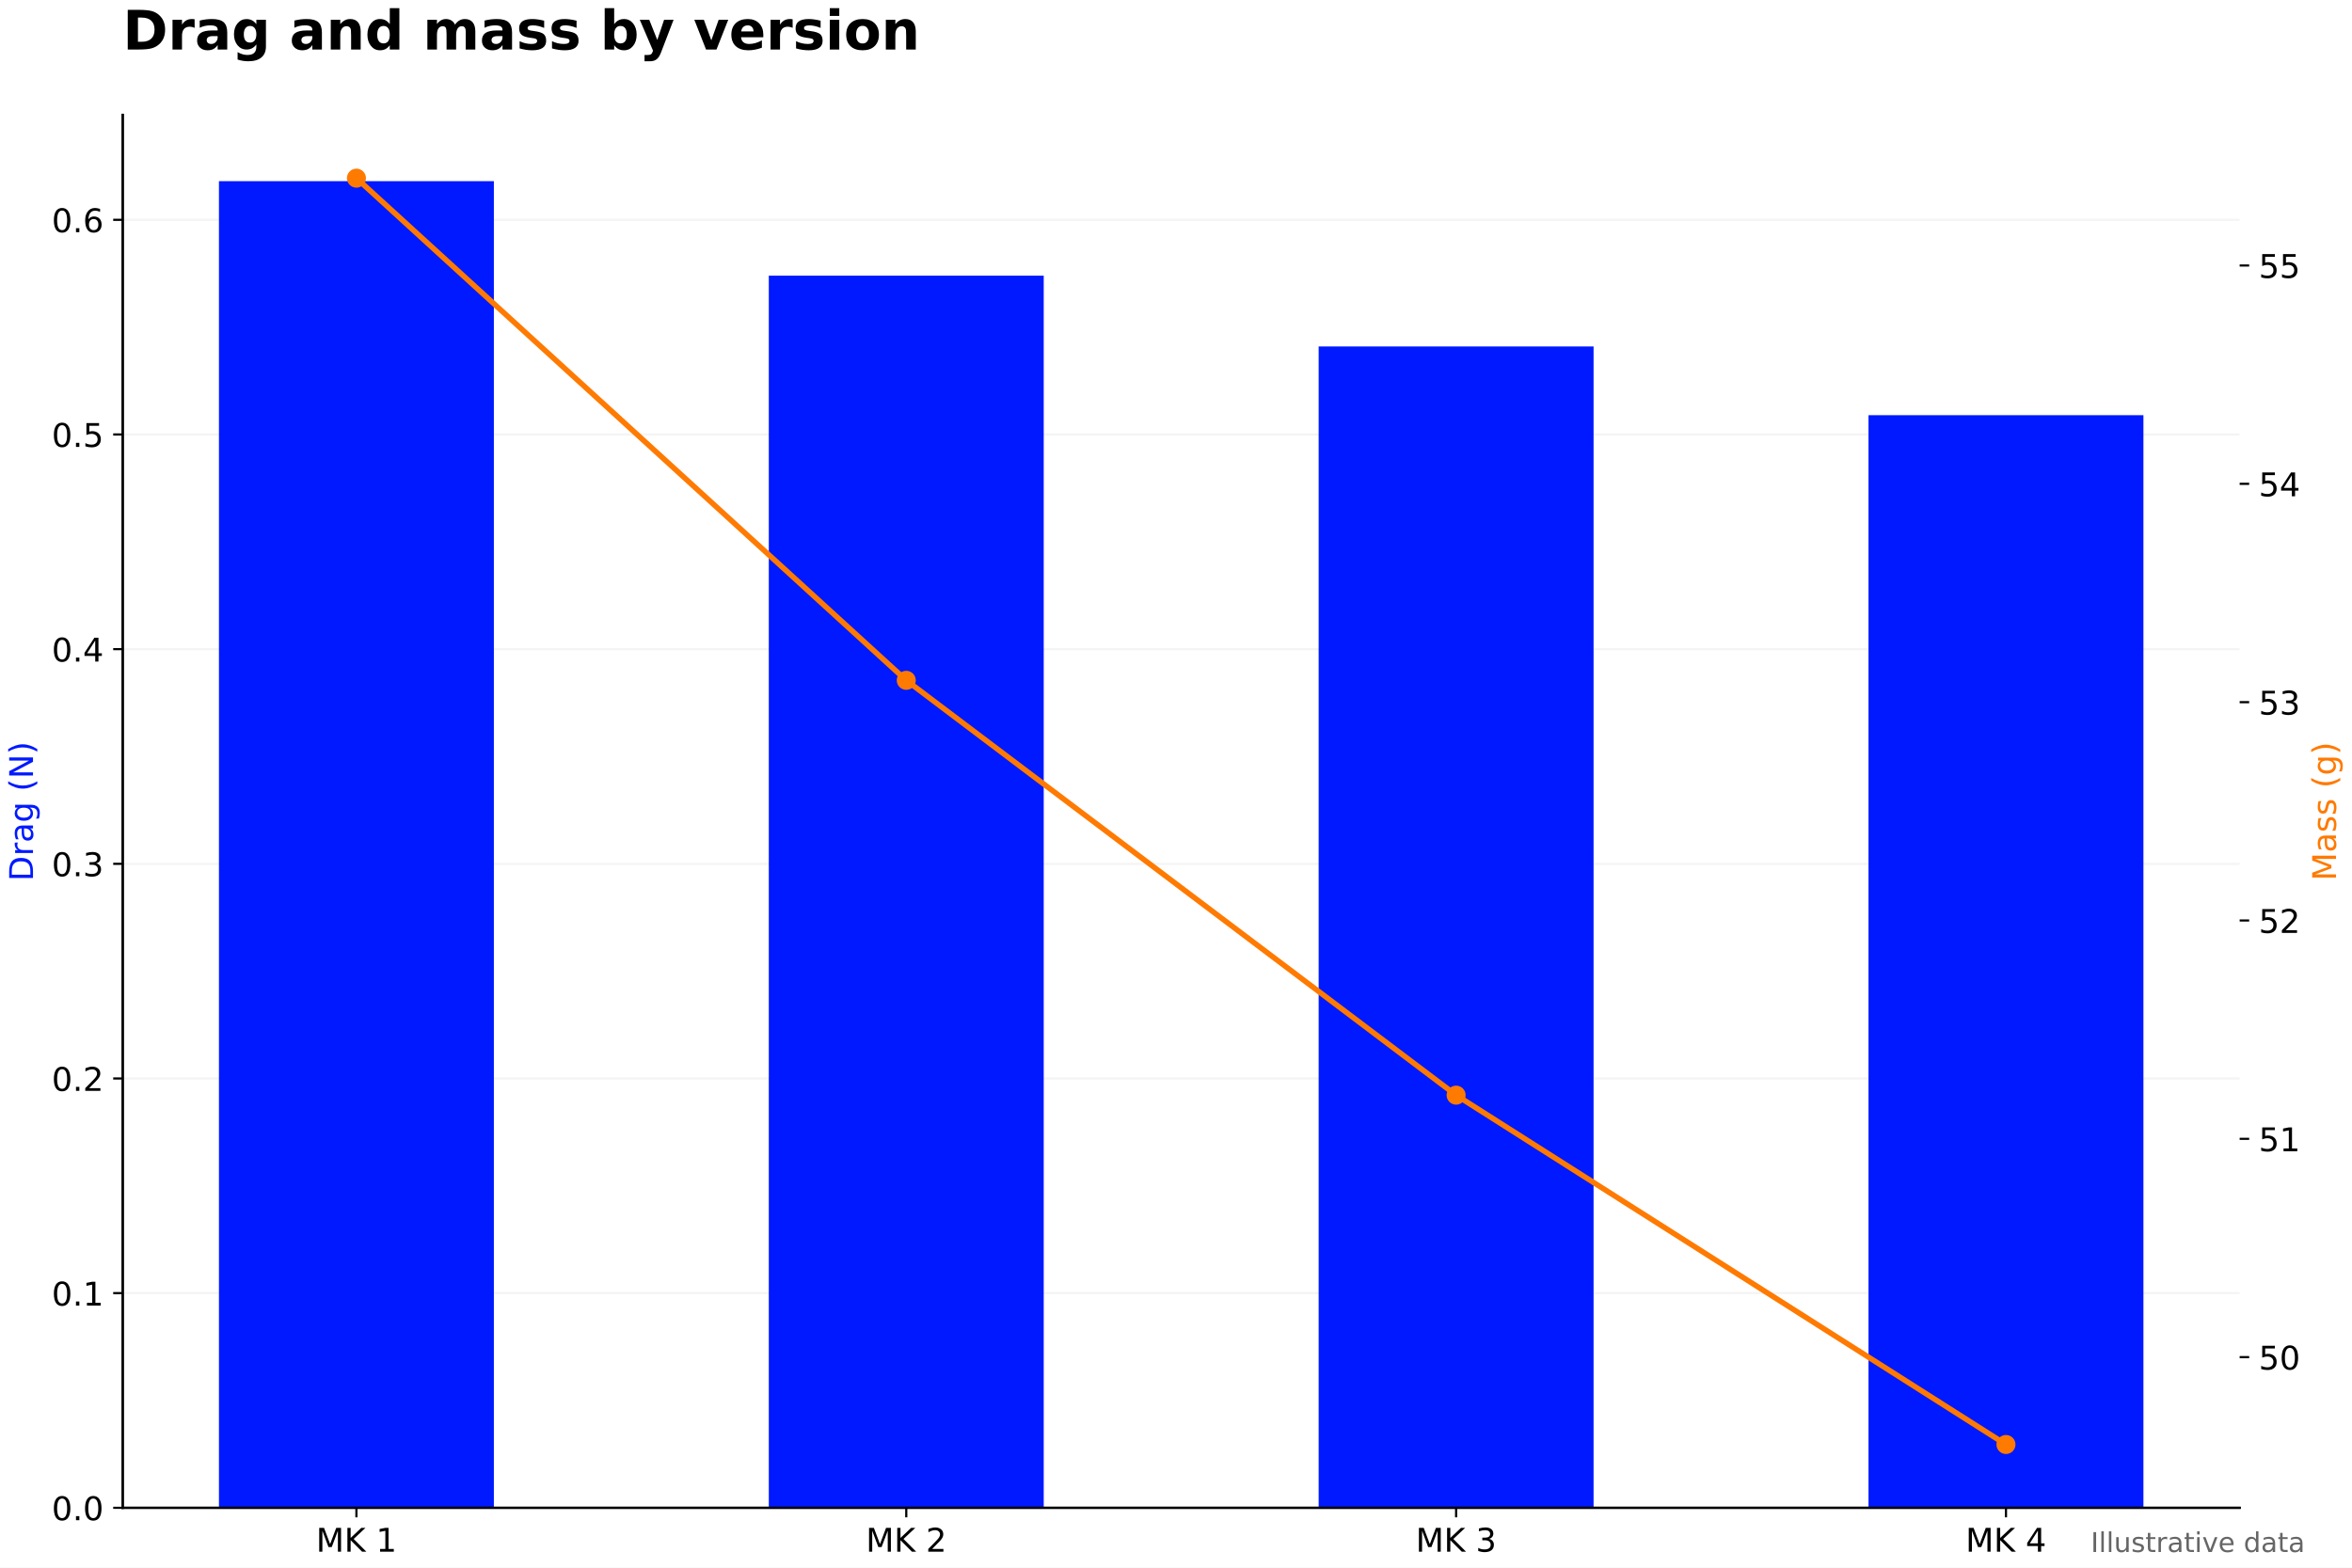
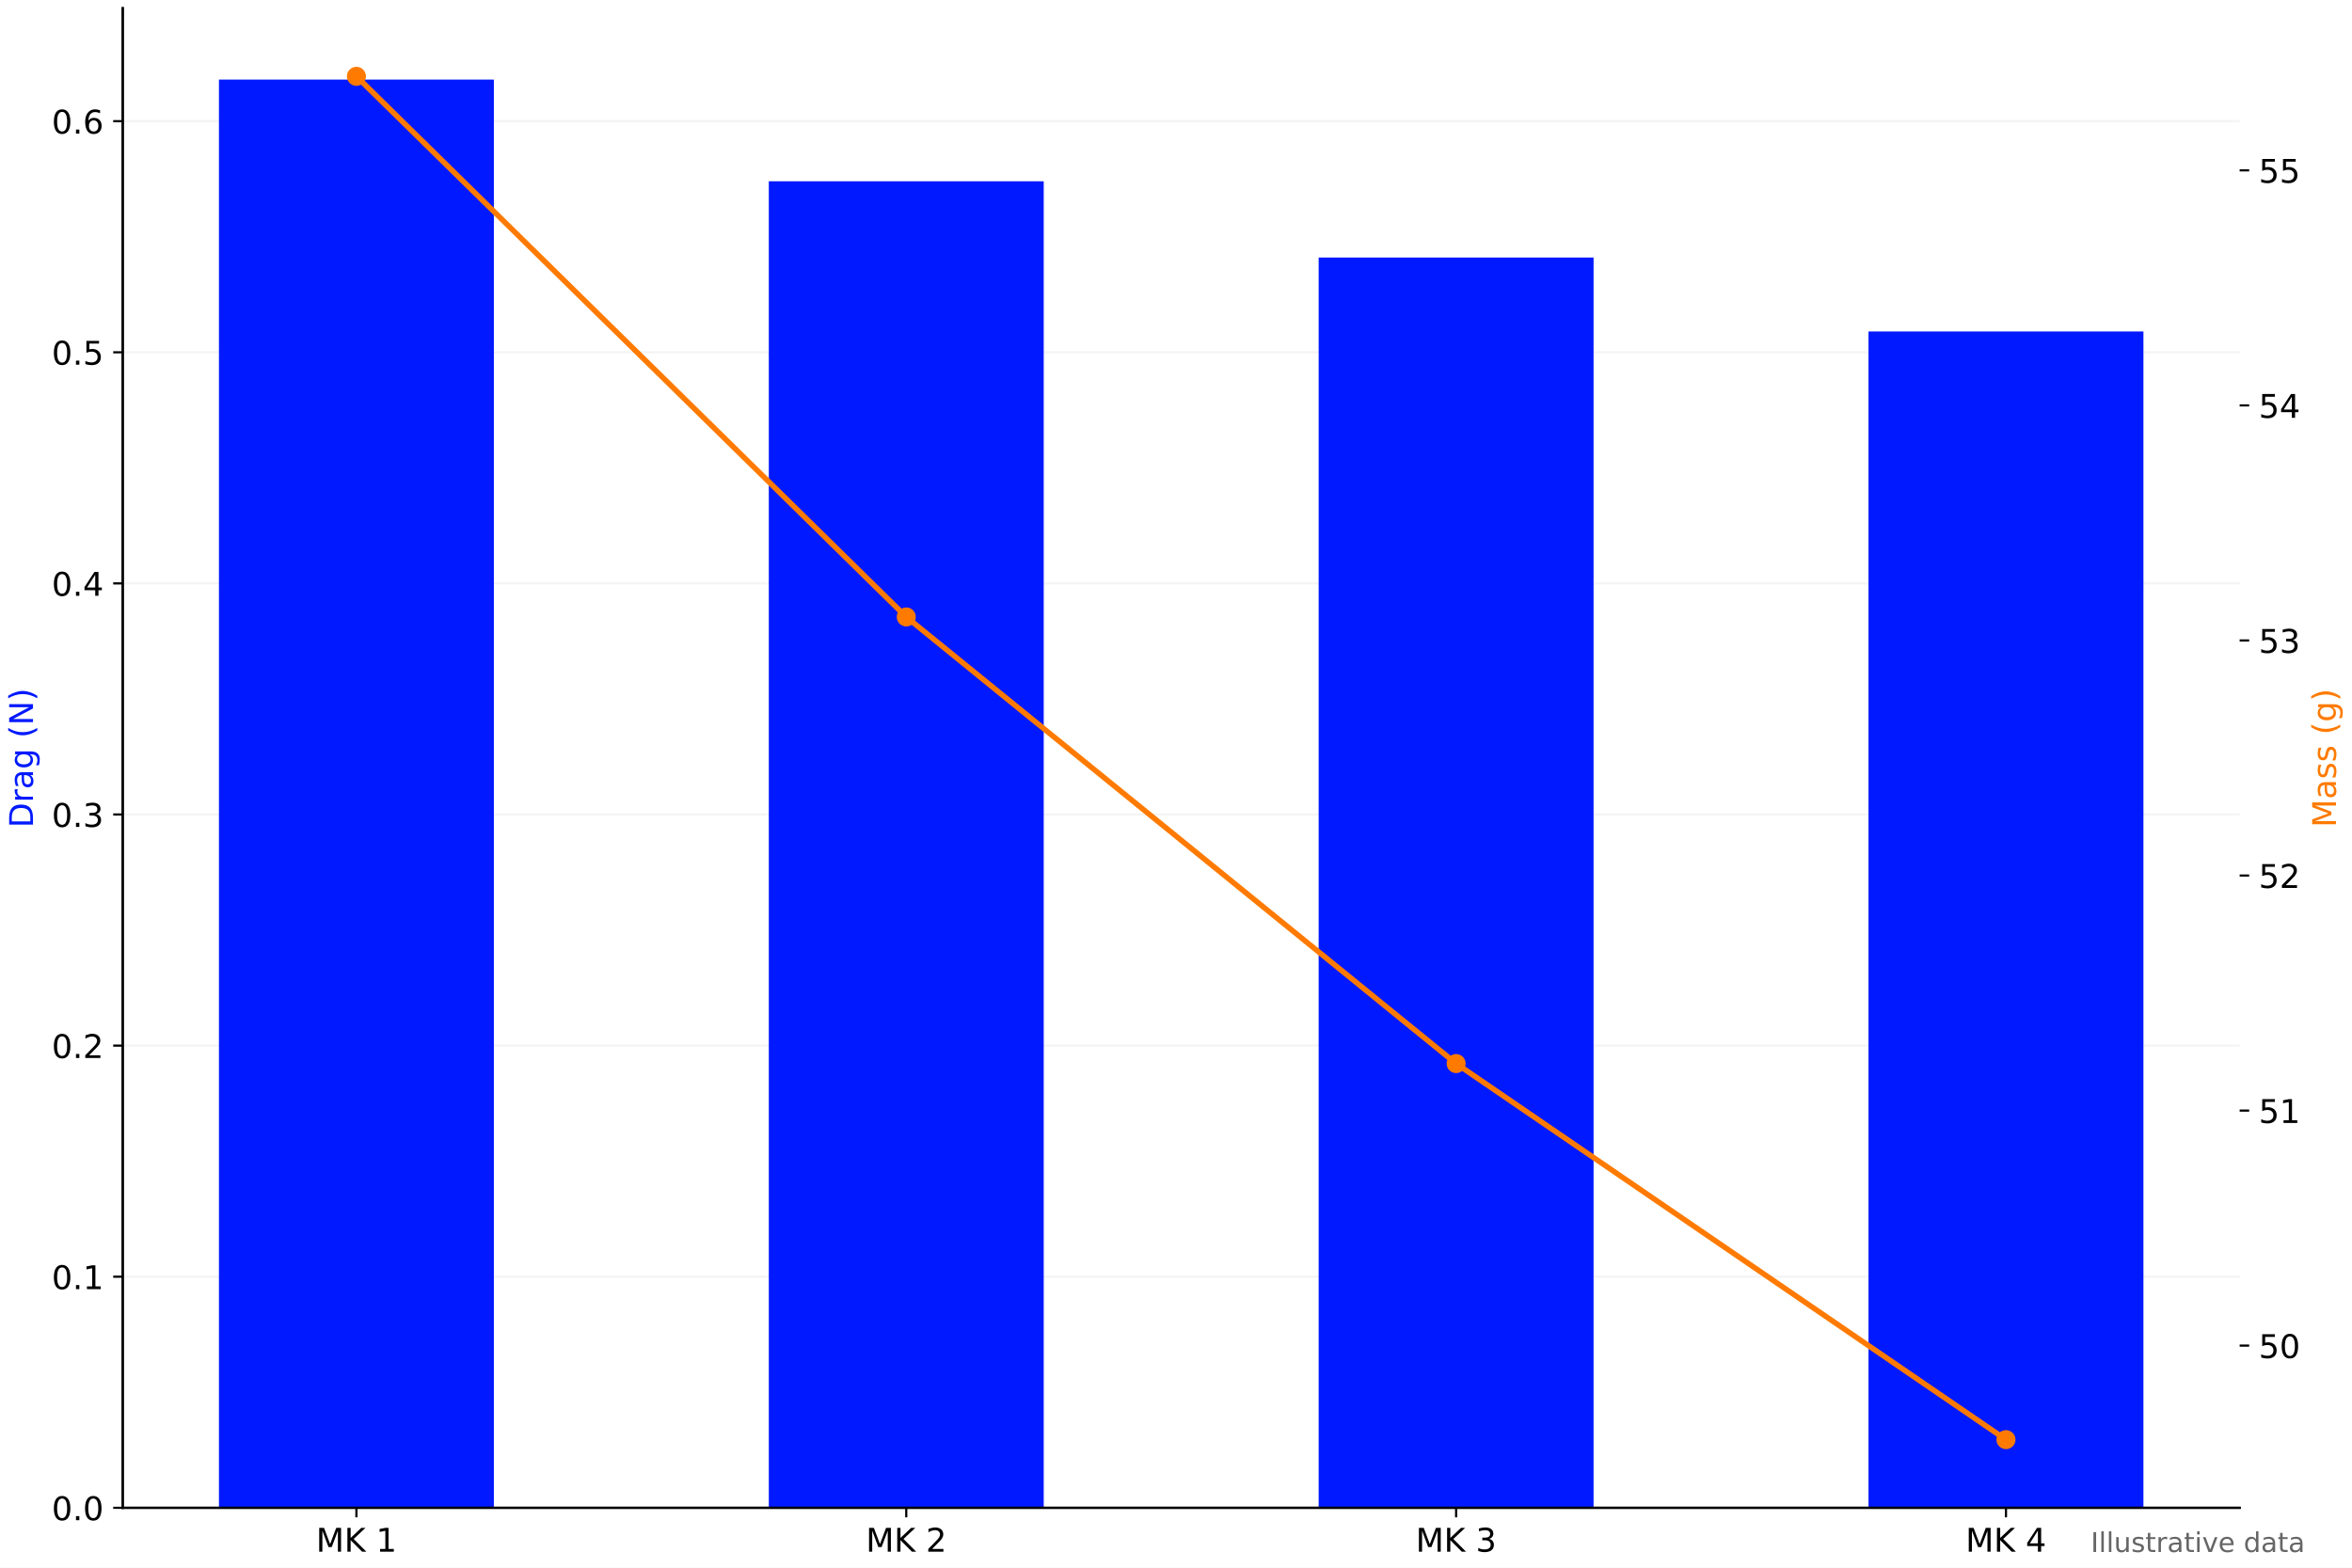
<svg xmlns="http://www.w3.org/2000/svg" xmlns:xlink="http://www.w3.org/1999/xlink" width="864pt" height="576pt" viewBox="0 0 864 576" version="1.1">
  <defs>
    <style type="text/css">*{stroke-linejoin: round; stroke-linecap: butt}</style>
  </defs>
  <g id="figure_1">
    <g id="patch_1">
-       <path d="M 0 576  L 864 576  L 864 0  L 0 0  z " style="fill: #ffffff" />
+       <path d="M 0 576 L 864 576 L 864 0 L 0 0 z " style="fill: #ffffff" />
    </g>
    <g id="axes_1">
      <g id="patch_2">
-         <path d="M 45.084 554  L 822.73 554  L 822.73 42.197  L 45.084 42.197  z " style="fill: #ffffff" />
+         <path d="M 45.084 554 L 822.73 554 L 822.73 3 L 45.084 3 z " style="fill: #ffffff" />
      </g>
      <g id="matplotlib.axis_1">
        <g id="xtick_1">
          <g id="line2d_1">
            <defs>
-               <path id="m689974289a" d="M 0 0  L 0 3.5  " style="stroke: #000000; stroke-width: 0.8" />
+               <path id="mc1ea5f34f2" d="M 0 0 L 0 3.5 " style="stroke: #000000; stroke-width: 0.8" />
            </defs>
            <g>
-               <use xlink:href="#m689974289a" x="130.928" y="554" style="stroke: #000000; stroke-width: 0.8" />
+               <use xlink:href="#mc1ea5f34f2" x="130.928" y="554" style="stroke: #000000; stroke-width: 0.8" />
            </g>
          </g>
          <g id="text_1">
            <text style="font-size: 12px; font-family: 'DejaVu Sans'; text-anchor: middle" x="130.928" y="570.117" transform="rotate(-0 130.928 570.1169)">MK 1</text>
          </g>
        </g>
        <g id="xtick_2">
          <g id="line2d_2">
            <g>
-               <use xlink:href="#m689974289a" x="332.914" y="554" style="stroke: #000000; stroke-width: 0.8" />
+               <use xlink:href="#mc1ea5f34f2" x="332.914" y="554" style="stroke: #000000; stroke-width: 0.8" />
            </g>
          </g>
          <g id="text_2">
            <text style="font-size: 12px; font-family: 'DejaVu Sans'; text-anchor: middle" x="332.914" y="570.117" transform="rotate(-0 332.9139 570.1169)">MK 2</text>
          </g>
        </g>
        <g id="xtick_3">
          <g id="line2d_3">
            <g>
-               <use xlink:href="#m689974289a" x="534.9" y="554" style="stroke: #000000; stroke-width: 0.8" />
+               <use xlink:href="#mc1ea5f34f2" x="534.9" y="554" style="stroke: #000000; stroke-width: 0.8" />
            </g>
          </g>
          <g id="text_3">
            <text style="font-size: 12px; font-family: 'DejaVu Sans'; text-anchor: middle" x="534.9" y="570.117" transform="rotate(-0 534.8998 570.1169)">MK 3</text>
          </g>
        </g>
        <g id="xtick_4">
          <g id="line2d_4">
            <g>
-               <use xlink:href="#m689974289a" x="736.886" y="554" style="stroke: #000000; stroke-width: 0.8" />
+               <use xlink:href="#mc1ea5f34f2" x="736.886" y="554" style="stroke: #000000; stroke-width: 0.8" />
            </g>
          </g>
          <g id="text_4">
            <text style="font-size: 12px; font-family: 'DejaVu Sans'; text-anchor: middle" x="736.886" y="570.117" transform="rotate(-0 736.8857 570.1169)">MK 4</text>
          </g>
        </g>
      </g>
      <g id="matplotlib.axis_2">
        <g id="ytick_1">
          <g id="line2d_5">
-             <path d="M 45.084 554  L 822.73 554  " clip-path="url(#pa8070c8a7a)" style="fill: none; stroke: #b0b0b0; stroke-opacity: 0.13; stroke-width: 0.8; stroke-linecap: square" />
+             <path d="M 45.084 554 L 822.73 554 " clip-path="url(#p65b7e4e9c4)" style="fill: none; stroke: #b0b0b0; stroke-opacity: 0.13; stroke-width: 0.8; stroke-linecap: square" />
          </g>
          <g id="line2d_6">
            <defs>
-               <path id="m77b85522e2" d="M 0 0  L -3.5 0  " style="stroke: #000000; stroke-width: 0.8" />
+               <path id="m7bd9c12ac1" d="M 0 0 L -3.5 0 " style="stroke: #000000; stroke-width: 0.8" />
            </defs>
            <g>
-               <use xlink:href="#m77b85522e2" x="45.084" y="554" style="stroke: #000000; stroke-width: 0.8" />
+               <use xlink:href="#m7bd9c12ac1" x="45.084" y="554" style="stroke: #000000; stroke-width: 0.8" />
            </g>
          </g>
          <g id="text_5">
            <text style="font-size: 12px; font-family: 'DejaVu Sans'; text-anchor: end" x="38.084" y="558.558" transform="rotate(-0 38.08399 558.5584)">0.0</text>
          </g>
        </g>
        <g id="ytick_2">
          <g id="line2d_7">
-             <path d="M 45.084 475.127  L 822.73 475.127  " clip-path="url(#pa8070c8a7a)" style="fill: none; stroke: #b0b0b0; stroke-opacity: 0.13; stroke-width: 0.8; stroke-linecap: square" />
+             <path d="M 45.084 469.087 L 822.73 469.087 " clip-path="url(#p65b7e4e9c4)" style="fill: none; stroke: #b0b0b0; stroke-opacity: 0.13; stroke-width: 0.8; stroke-linecap: square" />
          </g>
          <g id="line2d_8">
            <g>
-               <use xlink:href="#m77b85522e2" x="45.084" y="475.127" style="stroke: #000000; stroke-width: 0.8" />
+               <use xlink:href="#m7bd9c12ac1" x="45.084" y="469.087" style="stroke: #000000; stroke-width: 0.8" />
            </g>
          </g>
          <g id="text_6">
-             <text style="font-size: 12px; font-family: 'DejaVu Sans'; text-anchor: end" x="38.084" y="479.686" transform="rotate(-0 38.08399 479.686)">0.1</text>
+             <text style="font-size: 12px; font-family: 'DejaVu Sans'; text-anchor: end" x="38.084" y="473.645" transform="rotate(-0 38.08399 473.6455)">0.1</text>
          </g>
        </g>
        <g id="ytick_3">
          <g id="line2d_9">
-             <path d="M 45.084 396.255  L 822.73 396.255  " clip-path="url(#pa8070c8a7a)" style="fill: none; stroke: #b0b0b0; stroke-opacity: 0.13; stroke-width: 0.8; stroke-linecap: square" />
+             <path d="M 45.084 384.174 L 822.73 384.174 " clip-path="url(#p65b7e4e9c4)" style="fill: none; stroke: #b0b0b0; stroke-opacity: 0.13; stroke-width: 0.8; stroke-linecap: square" />
          </g>
          <g id="line2d_10">
            <g>
-               <use xlink:href="#m77b85522e2" x="45.084" y="396.255" style="stroke: #000000; stroke-width: 0.8" />
+               <use xlink:href="#m7bd9c12ac1" x="45.084" y="384.174" style="stroke: #000000; stroke-width: 0.8" />
            </g>
          </g>
          <g id="text_7">
-             <text style="font-size: 12px; font-family: 'DejaVu Sans'; text-anchor: end" x="38.084" y="400.814" transform="rotate(-0 38.08399 400.8137)">0.2</text>
+             <text style="font-size: 12px; font-family: 'DejaVu Sans'; text-anchor: end" x="38.084" y="388.733" transform="rotate(-0 38.08399 388.7326)">0.2</text>
          </g>
        </g>
        <g id="ytick_4">
          <g id="line2d_11">
-             <path d="M 45.084 317.383  L 822.73 317.383  " clip-path="url(#pa8070c8a7a)" style="fill: none; stroke: #b0b0b0; stroke-opacity: 0.13; stroke-width: 0.8; stroke-linecap: square" />
+             <path d="M 45.084 299.261 L 822.73 299.261 " clip-path="url(#p65b7e4e9c4)" style="fill: none; stroke: #b0b0b0; stroke-opacity: 0.13; stroke-width: 0.8; stroke-linecap: square" />
          </g>
          <g id="line2d_12">
            <g>
-               <use xlink:href="#m77b85522e2" x="45.084" y="317.383" style="stroke: #000000; stroke-width: 0.8" />
+               <use xlink:href="#m7bd9c12ac1" x="45.084" y="299.261" style="stroke: #000000; stroke-width: 0.8" />
            </g>
          </g>
          <g id="text_8">
-             <text style="font-size: 12px; font-family: 'DejaVu Sans'; text-anchor: end" x="38.084" y="321.941" transform="rotate(-0 38.08399 321.9413)">0.3</text>
+             <text style="font-size: 12px; font-family: 'DejaVu Sans'; text-anchor: end" x="38.084" y="303.82" transform="rotate(-0 38.08399 303.8198)">0.3</text>
          </g>
        </g>
        <g id="ytick_5">
          <g id="line2d_13">
-             <path d="M 45.084 238.51  L 822.73 238.51  " clip-path="url(#pa8070c8a7a)" style="fill: none; stroke: #b0b0b0; stroke-opacity: 0.13; stroke-width: 0.8; stroke-linecap: square" />
+             <path d="M 45.084 214.348 L 822.73 214.348 " clip-path="url(#p65b7e4e9c4)" style="fill: none; stroke: #b0b0b0; stroke-opacity: 0.13; stroke-width: 0.8; stroke-linecap: square" />
          </g>
          <g id="line2d_14">
            <g>
-               <use xlink:href="#m77b85522e2" x="45.084" y="238.51" style="stroke: #000000; stroke-width: 0.8" />
+               <use xlink:href="#m7bd9c12ac1" x="45.084" y="214.348" style="stroke: #000000; stroke-width: 0.8" />
            </g>
          </g>
          <g id="text_9">
-             <text style="font-size: 12px; font-family: 'DejaVu Sans'; text-anchor: end" x="38.084" y="243.069" transform="rotate(-0 38.08399 243.069)">0.4</text>
+             <text style="font-size: 12px; font-family: 'DejaVu Sans'; text-anchor: end" x="38.084" y="218.907" transform="rotate(-0 38.08399 218.9069)">0.4</text>
          </g>
        </g>
        <g id="ytick_6">
          <g id="line2d_15">
-             <path d="M 45.084 159.638  L 822.73 159.638  " clip-path="url(#pa8070c8a7a)" style="fill: none; stroke: #b0b0b0; stroke-opacity: 0.13; stroke-width: 0.8; stroke-linecap: square" />
+             <path d="M 45.084 129.435 L 822.73 129.435 " clip-path="url(#p65b7e4e9c4)" style="fill: none; stroke: #b0b0b0; stroke-opacity: 0.13; stroke-width: 0.8; stroke-linecap: square" />
          </g>
          <g id="line2d_16">
            <g>
-               <use xlink:href="#m77b85522e2" x="45.084" y="159.638" style="stroke: #000000; stroke-width: 0.8" />
+               <use xlink:href="#m7bd9c12ac1" x="45.084" y="129.435" style="stroke: #000000; stroke-width: 0.8" />
            </g>
          </g>
          <g id="text_10">
-             <text style="font-size: 12px; font-family: 'DejaVu Sans'; text-anchor: end" x="38.084" y="164.197" transform="rotate(-0 38.08399 164.1966)">0.5</text>
+             <text style="font-size: 12px; font-family: 'DejaVu Sans'; text-anchor: end" x="38.084" y="133.994" transform="rotate(-0 38.08399 133.9941)">0.5</text>
          </g>
        </g>
        <g id="ytick_7">
          <g id="line2d_17">
-             <path d="M 45.084 80.766  L 822.73 80.766  " clip-path="url(#pa8070c8a7a)" style="fill: none; stroke: #b0b0b0; stroke-opacity: 0.13; stroke-width: 0.8; stroke-linecap: square" />
+             <path d="M 45.084 44.523 L 822.73 44.523 " clip-path="url(#p65b7e4e9c4)" style="fill: none; stroke: #b0b0b0; stroke-opacity: 0.13; stroke-width: 0.8; stroke-linecap: square" />
          </g>
          <g id="line2d_18">
            <g>
-               <use xlink:href="#m77b85522e2" x="45.084" y="80.766" style="stroke: #000000; stroke-width: 0.8" />
+               <use xlink:href="#m7bd9c12ac1" x="45.084" y="44.523" style="stroke: #000000; stroke-width: 0.8" />
            </g>
          </g>
          <g id="text_11">
-             <text style="font-size: 12px; font-family: 'DejaVu Sans'; text-anchor: end" x="38.084" y="85.324" transform="rotate(-0 38.08399 85.32429)">0.6</text>
+             <text style="font-size: 12px; font-family: 'DejaVu Sans'; text-anchor: end" x="38.084" y="49.081" transform="rotate(-0 38.08399 49.08122)">0.6</text>
          </g>
        </g>
        <g id="text_12">
-           <text style="font-size: 12px; font-family: 'DejaVu Sans'; text-anchor: middle; fill: #0019ff" x="12.117" y="298.098" transform="rotate(-90 12.11743 298.0984)">Drag (N)</text>
+           <text style="font-size: 12px; font-family: 'DejaVu Sans'; text-anchor: middle; fill: #0019ff" x="12.117" y="278.5" transform="rotate(-90 12.11743 278.5)">Drag (N)</text>
        </g>
      </g>
      <g id="patch_3">
-         <path d="M 80.432 554  L 181.424 554  L 181.424 66.569  L 80.432 66.569  z " clip-path="url(#pa8070c8a7a)" style="fill: #0019ff" />
+         <path d="M 80.432 554 L 181.424 554 L 181.424 29.238 L 80.432 29.238 z " clip-path="url(#p65b7e4e9c4)" style="fill: #0019ff" />
      </g>
      <g id="patch_4">
-         <path d="M 282.417 554  L 383.41 554  L 383.41 101.273  L 282.417 101.273  z " clip-path="url(#pa8070c8a7a)" style="fill: #0019ff" />
+         <path d="M 282.417 554 L 383.41 554 L 383.41 66.6 L 282.417 66.6 z " clip-path="url(#p65b7e4e9c4)" style="fill: #0019ff" />
      </g>
      <g id="patch_5">
-         <path d="M 484.403 554  L 585.396 554  L 585.396 127.3  L 484.403 127.3  z " clip-path="url(#pa8070c8a7a)" style="fill: #0019ff" />
+         <path d="M 484.403 554 L 585.396 554 L 585.396 94.621 L 484.403 94.621 z " clip-path="url(#p65b7e4e9c4)" style="fill: #0019ff" />
      </g>
      <g id="patch_6">
-         <path d="M 686.389 554  L 787.382 554  L 787.382 152.54  L 686.389 152.54  z " clip-path="url(#pa8070c8a7a)" style="fill: #0019ff" />
+         <path d="M 686.389 554 L 787.382 554 L 787.382 121.793 L 686.389 121.793 z " clip-path="url(#p65b7e4e9c4)" style="fill: #0019ff" />
      </g>
      <g id="patch_7">
-         <path d="M 45.084 554  L 45.084 42.197  " style="fill: none; stroke: #000000; stroke-width: 0.8; stroke-linejoin: miter; stroke-linecap: square" />
+         <path d="M 45.084 554 L 45.084 3 " style="fill: none; stroke: #000000; stroke-width: 0.8; stroke-linejoin: miter; stroke-linecap: square" />
      </g>
      <g id="patch_8">
-         <path d="M 45.084 554  L 822.73 554  " style="fill: none; stroke: #000000; stroke-width: 0.8; stroke-linejoin: miter; stroke-linecap: square" />
-       </g>
-       <g id="text_13">
-         <text style="font-weight: 700; font-size: 20px; font-family: 'DejaVu Sans'; text-anchor: start" x="45.084" y="18.197" transform="rotate(-0 45.08399 18.19712)">Drag and mass by version</text>
+         <path d="M 45.084 554 L 822.73 554 " style="fill: none; stroke: #000000; stroke-width: 0.8; stroke-linejoin: miter; stroke-linecap: square" />
      </g>
    </g>
    <g id="axes_2">
      <g id="matplotlib.axis_3">
        <g id="ytick_8">
          <g id="line2d_19">
            <defs>
-               <path id="m09e4824a67" d="M 0 0  L 3.5 0  " style="stroke: #000000; stroke-width: 0.8" />
+               <path id="mfc86734089" d="M 0 0 L 3.5 0 " style="stroke: #000000; stroke-width: 0.8" />
            </defs>
            <g>
-               <use xlink:href="#m09e4824a67" x="822.73" y="498.648" style="stroke: #000000; stroke-width: 0.8" />
-             </g>
-           </g>
-           <g id="text_14">
-             <text style="font-size: 12px; font-family: 'DejaVu Sans'; text-anchor: start" x="829.73" y="503.207" transform="rotate(-0 829.7298 503.2067)">50</text>
+               <use xlink:href="#mfc86734089" x="822.73" y="494.409" style="stroke: #000000; stroke-width: 0.8" />
+             </g>
+           </g>
+           <g id="text_13">
+             <text style="font-size: 12px; font-family: 'DejaVu Sans'; text-anchor: start" x="829.73" y="498.967" transform="rotate(-0 829.7298 498.9675)">50</text>
          </g>
        </g>
        <g id="ytick_9">
          <g id="line2d_20">
            <g>
-               <use xlink:href="#m09e4824a67" x="822.73" y="418.428" style="stroke: #000000; stroke-width: 0.8" />
-             </g>
-           </g>
-           <g id="text_15">
-             <text style="font-size: 12px; font-family: 'DejaVu Sans'; text-anchor: start" x="829.73" y="422.987" transform="rotate(-0 829.7298 422.9868)">51</text>
+               <use xlink:href="#mfc86734089" x="822.73" y="408.045" style="stroke: #000000; stroke-width: 0.8" />
+             </g>
+           </g>
+           <g id="text_14">
+             <text style="font-size: 12px; font-family: 'DejaVu Sans'; text-anchor: start" x="829.73" y="412.604" transform="rotate(-0 829.7298 412.6039)">51</text>
          </g>
        </g>
        <g id="ytick_10">
          <g id="line2d_21">
            <g>
-               <use xlink:href="#m09e4824a67" x="822.73" y="338.208" style="stroke: #000000; stroke-width: 0.8" />
-             </g>
-           </g>
-           <g id="text_16">
-             <text style="font-size: 12px; font-family: 'DejaVu Sans'; text-anchor: start" x="829.73" y="342.767" transform="rotate(-0 829.7298 342.767)">52</text>
+               <use xlink:href="#mfc86734089" x="822.73" y="321.682" style="stroke: #000000; stroke-width: 0.8" />
+             </g>
+           </g>
+           <g id="text_15">
+             <text style="font-size: 12px; font-family: 'DejaVu Sans'; text-anchor: start" x="829.73" y="326.24" transform="rotate(-0 829.7298 326.2404)">52</text>
          </g>
        </g>
        <g id="ytick_11">
          <g id="line2d_22">
            <g>
-               <use xlink:href="#m09e4824a67" x="822.73" y="257.989" style="stroke: #000000; stroke-width: 0.8" />
-             </g>
-           </g>
-           <g id="text_17">
-             <text style="font-size: 12px; font-family: 'DejaVu Sans'; text-anchor: start" x="829.73" y="262.547" transform="rotate(-0 829.7298 262.5471)">53</text>
+               <use xlink:href="#mfc86734089" x="822.73" y="235.318" style="stroke: #000000; stroke-width: 0.8" />
+             </g>
+           </g>
+           <g id="text_16">
+             <text style="font-size: 12px; font-family: 'DejaVu Sans'; text-anchor: start" x="829.73" y="239.877" transform="rotate(-0 829.7298 239.8768)">53</text>
          </g>
        </g>
        <g id="ytick_12">
          <g id="line2d_23">
            <g>
-               <use xlink:href="#m09e4824a67" x="822.73" y="177.769" style="stroke: #000000; stroke-width: 0.8" />
-             </g>
-           </g>
-           <g id="text_18">
-             <text style="font-size: 12px; font-family: 'DejaVu Sans'; text-anchor: start" x="829.73" y="182.327" transform="rotate(-0 829.7298 182.3273)">54</text>
+               <use xlink:href="#mfc86734089" x="822.73" y="148.955" style="stroke: #000000; stroke-width: 0.8" />
+             </g>
+           </g>
+           <g id="text_17">
+             <text style="font-size: 12px; font-family: 'DejaVu Sans'; text-anchor: start" x="829.73" y="153.513" transform="rotate(-0 829.7298 153.5133)">54</text>
          </g>
        </g>
        <g id="ytick_13">
          <g id="line2d_24">
            <g>
-               <use xlink:href="#m09e4824a67" x="822.73" y="97.549" style="stroke: #000000; stroke-width: 0.8" />
-             </g>
-           </g>
-           <g id="text_19">
-             <text style="font-size: 12px; font-family: 'DejaVu Sans'; text-anchor: start" x="829.73" y="102.107" transform="rotate(-0 829.7298 102.1074)">55</text>
-           </g>
-         </g>
-         <g id="text_20">
-           <text style="font-size: 12px; font-family: 'DejaVu Sans'; text-anchor: middle; fill: #ff7a00" x="858.117" y="298.098" transform="rotate(-90 858.1169 298.0984)">Mass (g)</text>
+               <use xlink:href="#mfc86734089" x="822.73" y="62.591" style="stroke: #000000; stroke-width: 0.8" />
+             </g>
+           </g>
+           <g id="text_18">
+             <text style="font-size: 12px; font-family: 'DejaVu Sans'; text-anchor: start" x="829.73" y="67.15" transform="rotate(-0 829.7298 67.14969)">55</text>
+           </g>
+         </g>
+         <g id="text_19">
+           <text style="font-size: 12px; font-family: 'DejaVu Sans'; text-anchor: middle; fill: #ff7a00" x="858.117" y="278.5" transform="rotate(-90 858.1169 278.5)">Mass (g)</text>
        </g>
      </g>
      <g id="line2d_25">
-         <path d="M 130.928 65.461  L 332.914 249.967  L 534.9 402.384  L 736.886 530.736  " clip-path="url(#pa8070c8a7a)" style="fill: none; stroke: #ff7a00; stroke-width: 2; stroke-linecap: square" />
+         <path d="M 130.928 28.046 L 332.914 226.682 L 534.9 390.773 L 736.886 528.954 " clip-path="url(#p65b7e4e9c4)" style="fill: none; stroke: #ff7a00; stroke-width: 2; stroke-linecap: square" />
        <defs>
-           <path id="m213431b23d" d="M 0 3  C 0.796 3 1.559 2.684 2.121 2.121  C 2.684 1.559 3 0.796 3 0  C 3 -0.796 2.684 -1.559 2.121 -2.121  C 1.559 -2.684 0.796 -3 0 -3  C -0.796 -3 -1.559 -2.684 -2.121 -2.121  C -2.684 -1.559 -3 -0.796 -3 0  C -3 0.796 -2.684 1.559 -2.121 2.121  C -1.559 2.684 -0.796 3 0 3  z " style="stroke: #ff7a00" />
+           <path id="m74accc4295" d="M 0 3 C 0.796 3 1.559 2.684 2.121 2.121 C 2.684 1.559 3 0.796 3 0 C 3 -0.796 2.684 -1.559 2.121 -2.121 C 1.559 -2.684 0.796 -3 0 -3 C -0.796 -3 -1.559 -2.684 -2.121 -2.121 C -2.684 -1.559 -3 -0.796 -3 0 C -3 0.796 -2.684 1.559 -2.121 2.121 C -1.559 2.684 -0.796 3 0 3 z " style="stroke: #ff7a00" />
        </defs>
-         <g clip-path="url(#pa8070c8a7a)">
-           <use xlink:href="#m213431b23d" x="130.928" y="65.461" style="fill: #ff7a00; stroke: #ff7a00" />
-           <use xlink:href="#m213431b23d" x="332.914" y="249.967" style="fill: #ff7a00; stroke: #ff7a00" />
-           <use xlink:href="#m213431b23d" x="534.9" y="402.384" style="fill: #ff7a00; stroke: #ff7a00" />
-           <use xlink:href="#m213431b23d" x="736.886" y="530.736" style="fill: #ff7a00; stroke: #ff7a00" />
+         <g clip-path="url(#p65b7e4e9c4)">
+           <use xlink:href="#m74accc4295" x="130.928" y="28.046" style="fill: #ff7a00; stroke: #ff7a00" />
+           <use xlink:href="#m74accc4295" x="332.914" y="226.682" style="fill: #ff7a00; stroke: #ff7a00" />
+           <use xlink:href="#m74accc4295" x="534.9" y="390.773" style="fill: #ff7a00; stroke: #ff7a00" />
+           <use xlink:href="#m74accc4295" x="736.886" y="528.954" style="fill: #ff7a00; stroke: #ff7a00" />
        </g>
      </g>
      <g id="patch_9">
-         <path d="M 45.084 554  L 45.084 42.197  " style="fill: none; stroke: #000000; stroke-width: 0.8; stroke-linejoin: miter; stroke-linecap: square" />
+         <path d="M 45.084 554 L 45.084 3 " style="fill: none; stroke: #000000; stroke-width: 0.8; stroke-linejoin: miter; stroke-linecap: square" />
      </g>
      <g id="patch_10">
-         <path d="M 45.084 554  L 822.73 554  " style="fill: none; stroke: #000000; stroke-width: 0.8; stroke-linejoin: miter; stroke-linecap: square" />
-       </g>
-     </g>
-     <g id="text_21">
+         <path d="M 45.084 554 L 822.73 554 " style="fill: none; stroke: #000000; stroke-width: 0.8; stroke-linejoin: miter; stroke-linecap: square" />
+       </g>
+     </g>
+     <g id="text_20">
      <text style="font-size: 10px; font-family: 'DejaVu Sans'; text-anchor: end; fill: #666666" x="846.72" y="570.24" transform="rotate(-0 846.72 570.24)">Illustrative data</text>
    </g>
  </g>
  <defs>
-     <clipPath id="pa8070c8a7a">
-       <rect x="45.084" y="42.197" width="777.646" height="511.803" />
+     <clipPath id="p65b7e4e9c4">
+       <rect x="45.084" y="3" width="777.646" height="551" />
    </clipPath>
  </defs>
</svg>
